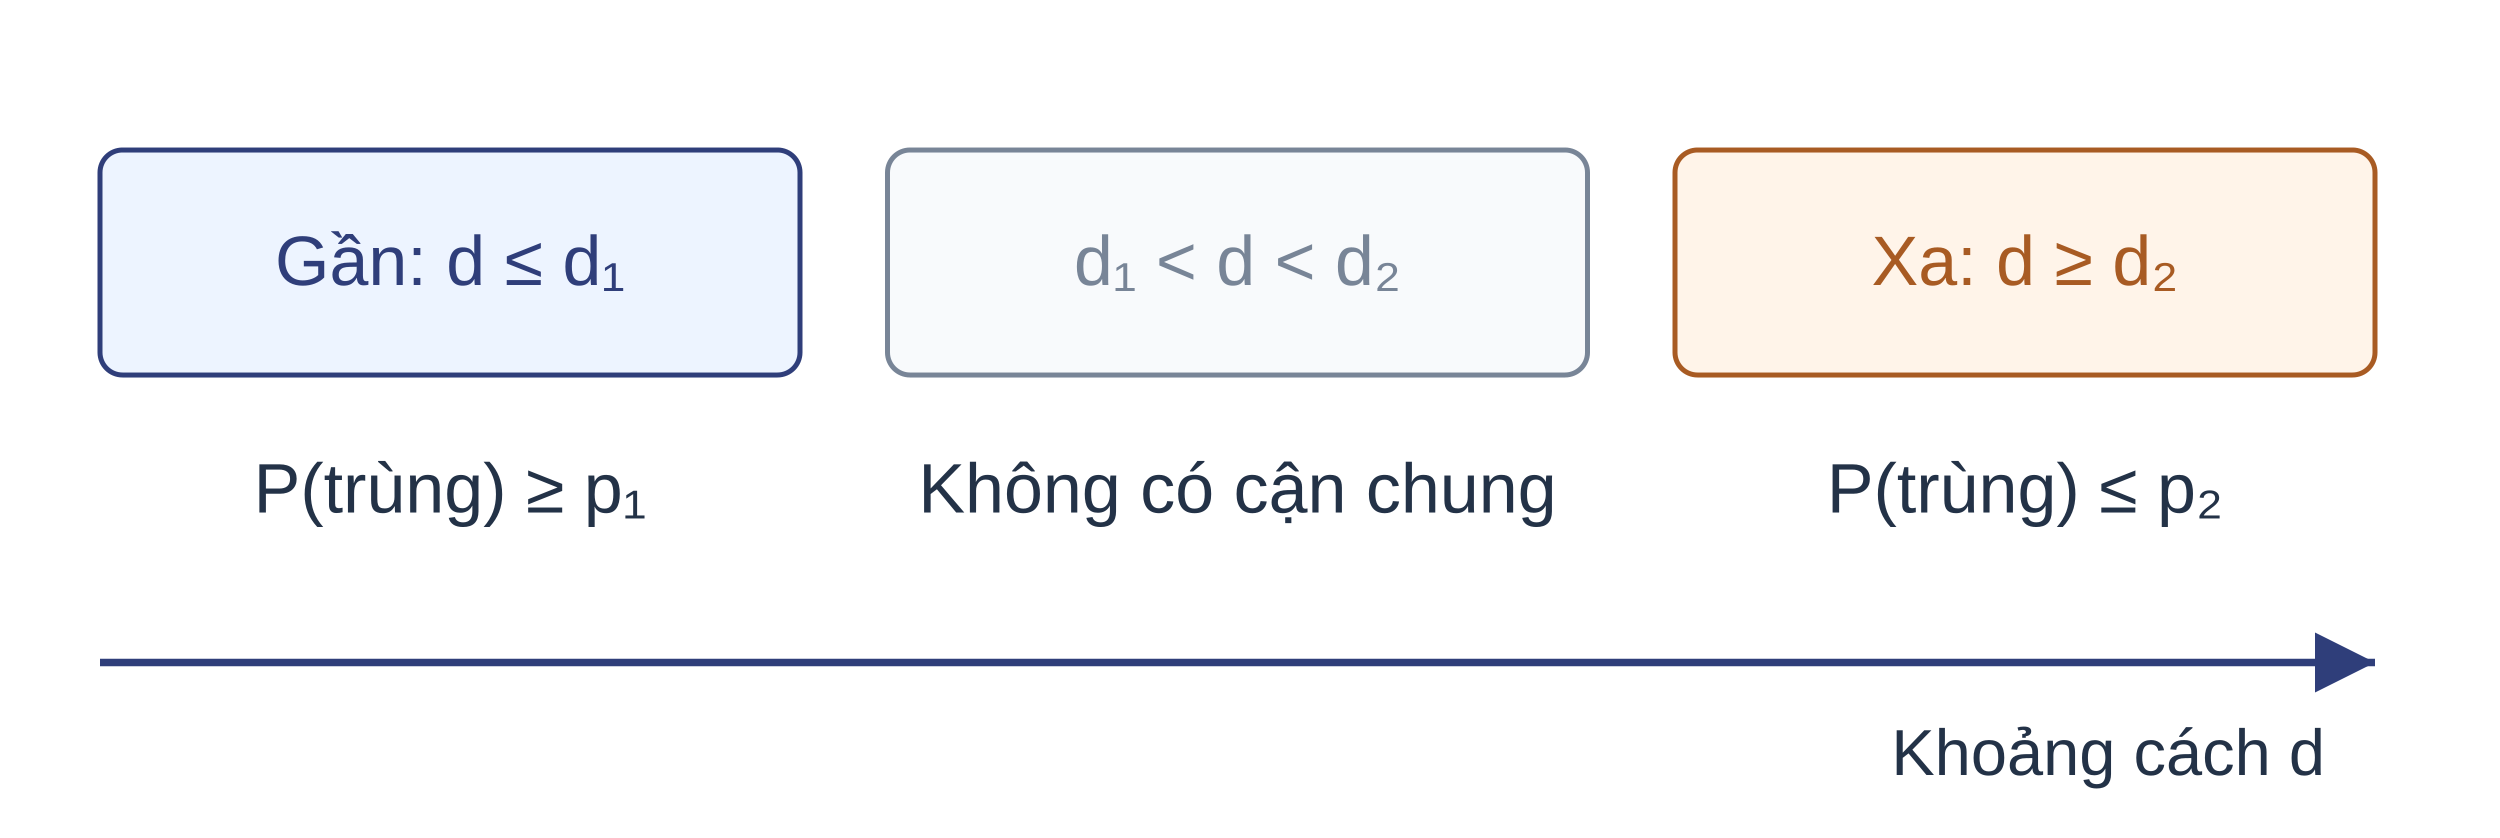
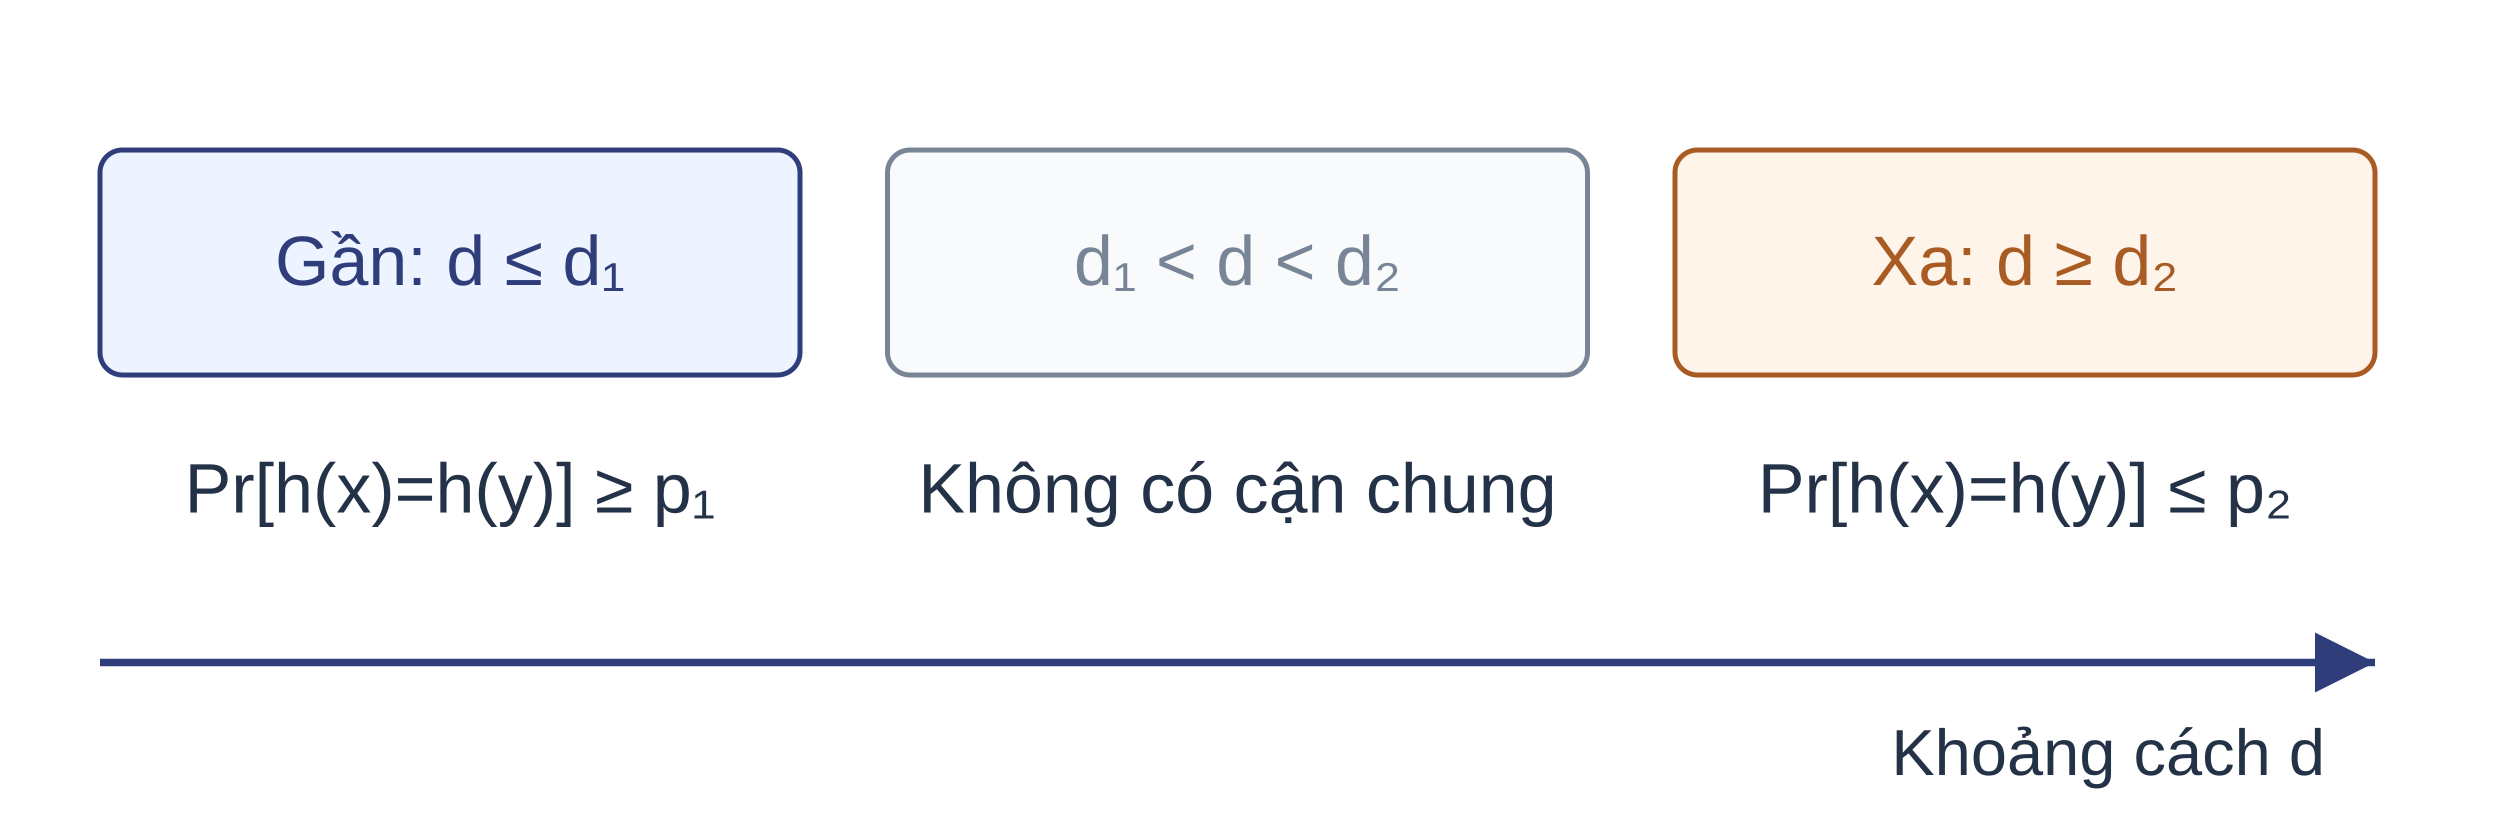
<svg xmlns="http://www.w3.org/2000/svg" viewBox="0 0 1000 335" role="img" aria-labelledby="title desc">
  <defs>
    <marker id="arrow" markerWidth="9" markerHeight="9" refX="8" refY="4" orient="auto">
      <path d="M0,0 L8,4 L0,8 Z" fill="#2f3e7a" />
    </marker>
  </defs>
  <g font-family="Arial, sans-serif">
    <rect x="40" y="60" width="280" height="90" rx="9" fill="#edf4ff" stroke="#2f3e7a" stroke-width="2" />
    <text x="180.0" y="114.0" font-size="28" fill="#2f3e7a" text-anchor="middle">Gần: d ≤ d₁</text>
    <rect x="355" y="60" width="280" height="90" rx="9" fill="#f8fafc" stroke="#788597" stroke-width="2" />
    <text x="495.0" y="114.0" font-size="28" fill="#788597" text-anchor="middle">d₁ &lt; d &lt; d₂</text>
    <rect x="670" y="60" width="280" height="90" rx="9" fill="#fff4e9" stroke="#a85b23" stroke-width="2" />
    <text x="810.0" y="114.0" font-size="28" fill="#a85b23" text-anchor="middle">Xa: d ≥ d₂</text>
-     <text x="180" y="205" font-size="28" fill="#233247" text-anchor="middle">P(trùng) ≥ p₁</text>
+     <text x="180" y="205" font-size="28" fill="#233247" text-anchor="middle">Pr[h(x)=h(y)] ≥ p₁</text>
    <text x="495" y="205" font-size="28" fill="#233247" text-anchor="middle">Không có cận chung</text>
-     <text x="810" y="205" font-size="28" fill="#233247" text-anchor="middle">P(trùng) ≤ p₂</text>
+     <text x="810" y="205" font-size="28" fill="#233247" text-anchor="middle">Pr[h(x)=h(y)] ≤ p₂</text>
    <line x1="40" y1="265" x2="950" y2="265" stroke="#2f3e7a" stroke-width="3" marker-end="url(#arrow)" />
    <text x="930" y="310" font-size="26" fill="#233247" text-anchor="end">Khoảng cách d</text>
  </g>
</svg>
